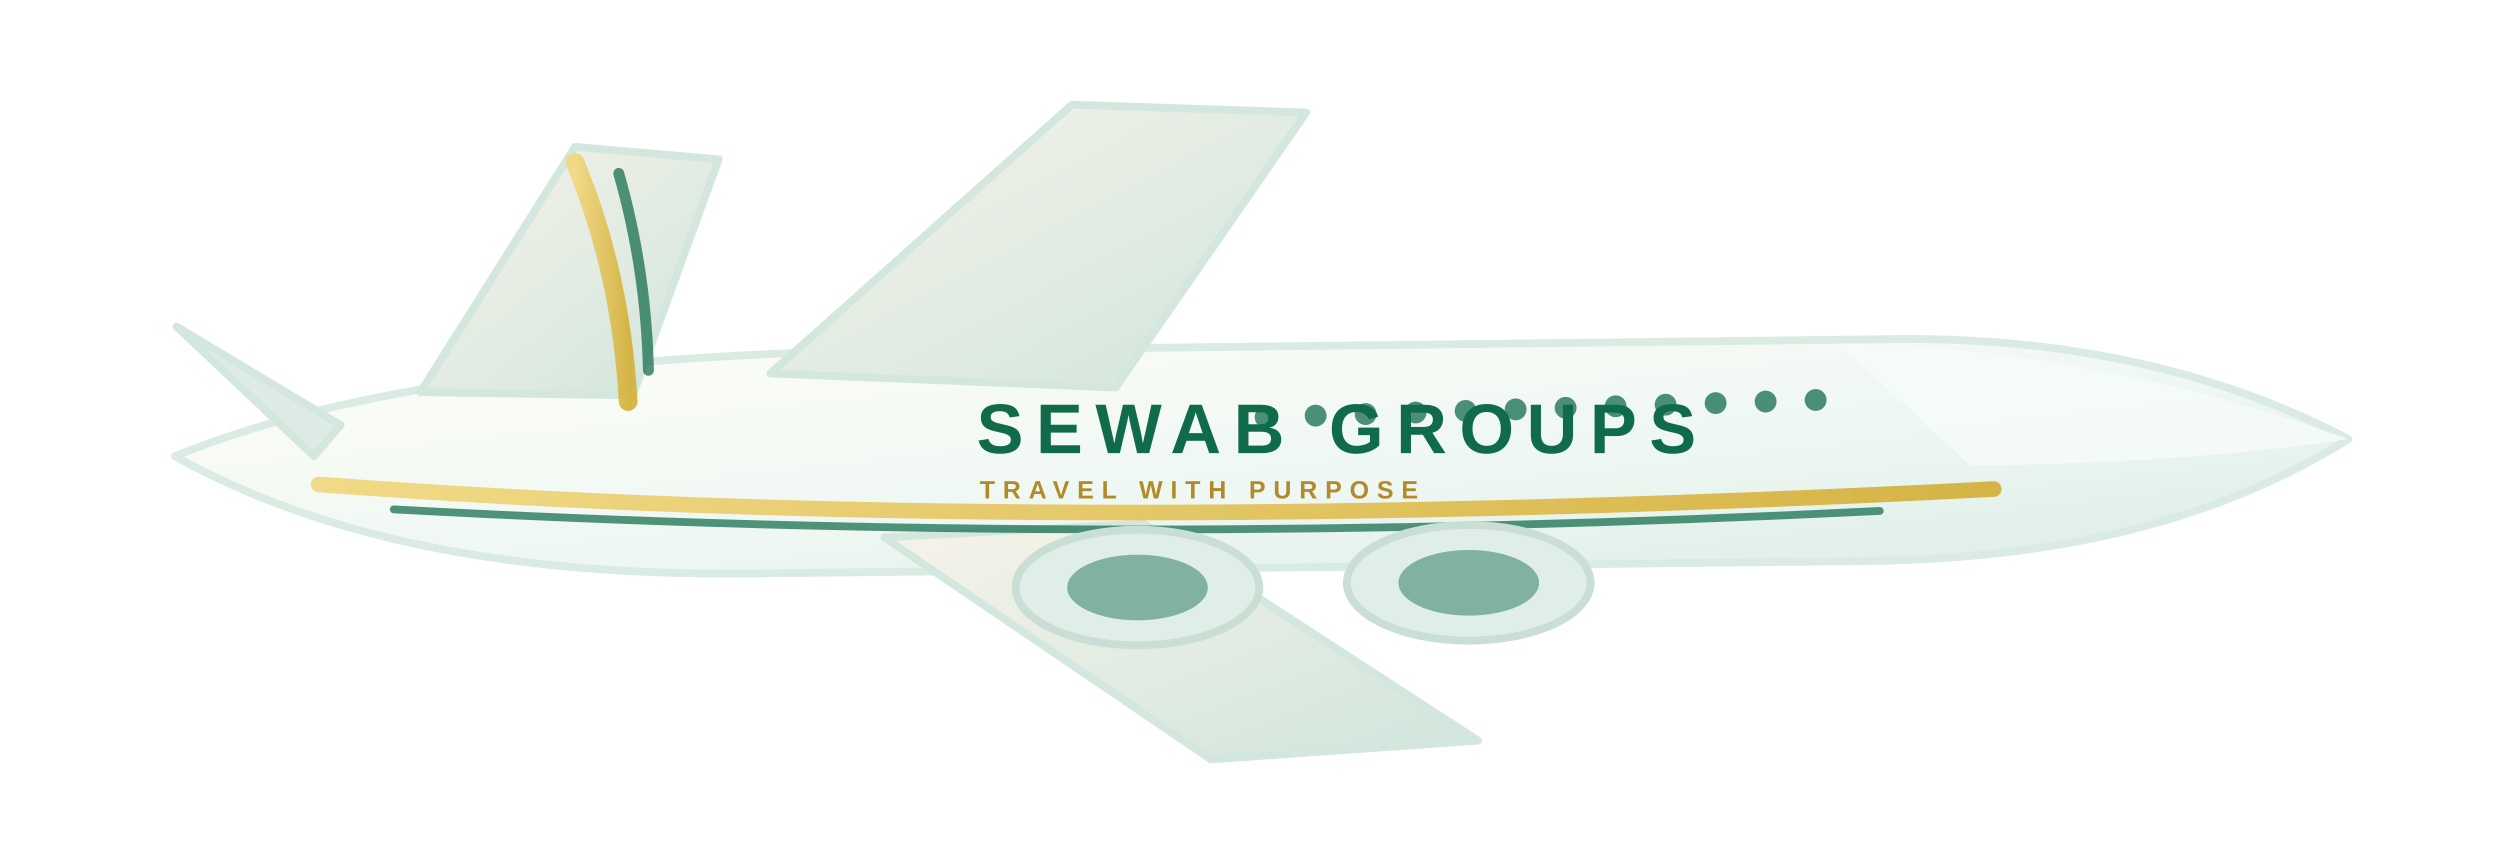
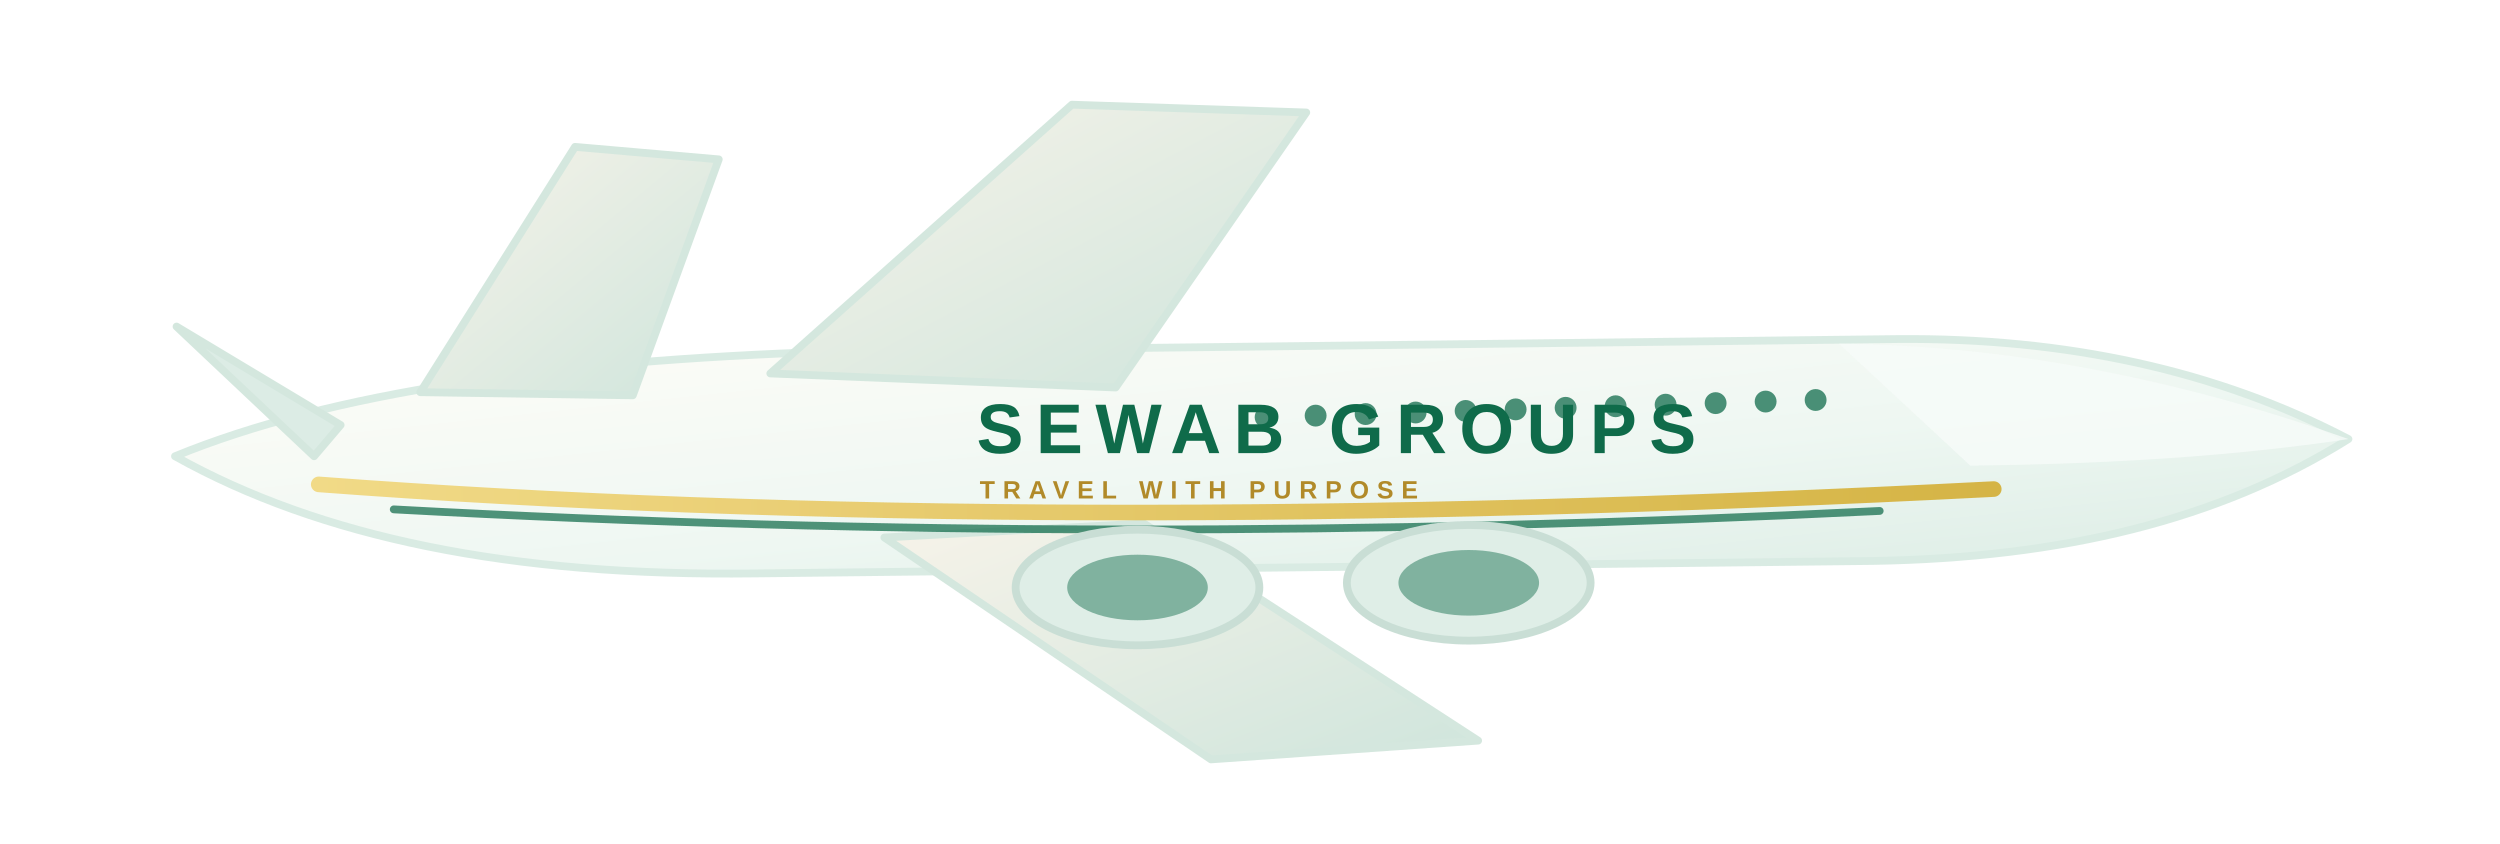
<svg xmlns="http://www.w3.org/2000/svg" viewBox="0 0 1600 540" role="img" aria-label="SEWAB Groups branded aircraft">
  <defs>
    <linearGradient id="body" x1="0" y1="0" x2="1" y2="1">
      <stop offset="0" stop-color="#fffdf8" />
      <stop offset="0.58" stop-color="#eef7f2" />
      <stop offset="1" stop-color="#dbece4" />
    </linearGradient>
    <linearGradient id="wing" x1="0" y1="0" x2="1" y2="1">
      <stop offset="0" stop-color="#f7f3e9" />
      <stop offset="1" stop-color="#cfe5dc" />
    </linearGradient>
    <linearGradient id="gold" x1="0" y1="0" x2="1" y2="0">
      <stop offset="0" stop-color="#f1d77e" />
      <stop offset="1" stop-color="#d4af37" />
    </linearGradient>
  </defs>
  <g stroke-linecap="round" stroke-linejoin="round">
    <path d="M112 292C212 251 353 231 532 225l682-8c108-1 205 20 289 64-83 52-184 76-304 78l-716 8c-156 2-278-23-371-75Z" fill="url(#body)" stroke="#d9ebe3" stroke-width="5" />
    <path d="M493 239 686 67l150 5-122 176Z" fill="url(#wing)" stroke="#d4e7de" stroke-width="5" />
    <path d="m566 344 209 142 171-12-214-139Z" fill="url(#wing)" stroke="#d4e7de" stroke-width="5" />
    <path d="m269 251 99-157 92 8-55 151Z" fill="url(#wing)" stroke="#d4e7de" stroke-width="5" />
    <path d="m218 272-105-63 88 83Z" fill="#dcece5" stroke="#d4e7de" stroke-width="5" />
    <path d="M1177 220c114 1 225 25 326 61-73 11-154 16-242 17Z" fill="#f7fbf9" opacity=".82" />
    <path d="M204 310c305 23 663 24 1072 3" fill="none" stroke="url(#gold)" stroke-width="10" opacity=".92" />
    <path d="M252 326c312 17 627 17 951 1" fill="none" stroke="#0f6b4a" stroke-width="5" opacity=".72" />
    <g fill="#0f6b4a" opacity=".74">
      <circle cx="810" cy="267" r="7" />
      <circle cx="842" cy="266" r="7" />
      <circle cx="874" cy="265" r="7" />
      <circle cx="906" cy="264" r="7" />
      <circle cx="938" cy="263" r="7" />
      <circle cx="970" cy="262" r="7" />
      <circle cx="1002" cy="261" r="7" />
      <circle cx="1034" cy="260" r="7" />
      <circle cx="1066" cy="259" r="7" />
      <circle cx="1098" cy="258" r="7" />
      <circle cx="1130" cy="257" r="7" />
      <circle cx="1162" cy="256" r="7" />
    </g>
    <g>
      <ellipse cx="728" cy="376" rx="78" ry="37" fill="#dfeee7" stroke="#c9ded5" stroke-width="5" />
      <ellipse cx="728" cy="376" rx="45" ry="21" fill="#0f6b4a" opacity=".46" />
      <ellipse cx="940" cy="373" rx="78" ry="37" fill="#dfeee7" stroke="#c9ded5" stroke-width="5" />
      <ellipse cx="940" cy="373" rx="45" ry="21" fill="#0f6b4a" opacity=".46" />
    </g>
    <g font-family="Arial, Helvetica, sans-serif" font-weight="700" fill="#0f6b4a">
      <text x="625" y="290" font-size="45" letter-spacing="8">SEWAB GROUPS</text>
      <text x="627" y="319" font-size="16" letter-spacing="5" fill="#b18a29">TRAVEL WITH PURPOSE</text>
    </g>
-     <path d="M368 104c20 48 31 99 34 153" fill="none" stroke="url(#gold)" stroke-width="12" opacity=".9" />
-     <path d="M396 111c12 42 18 84 19 126" fill="none" stroke="#0f6b4a" stroke-width="7" opacity=".72" />
  </g>
</svg>
